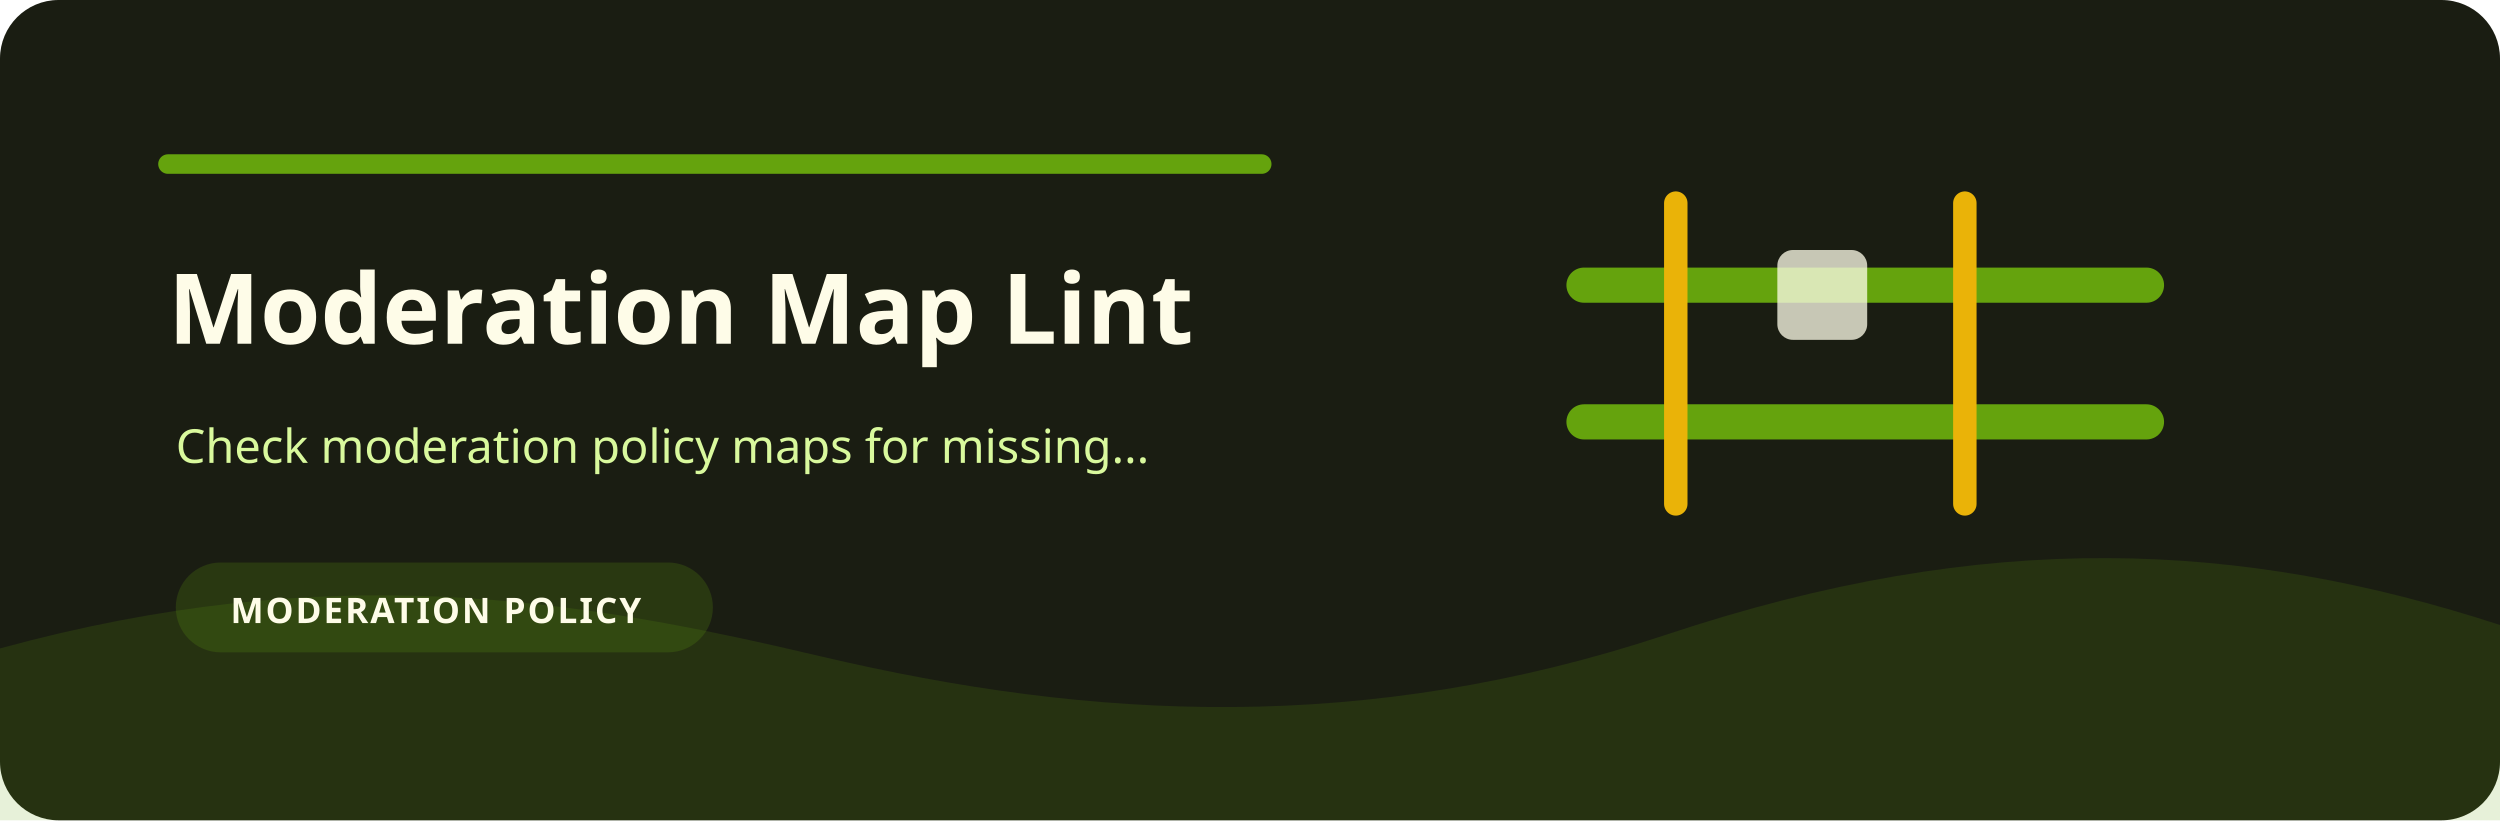
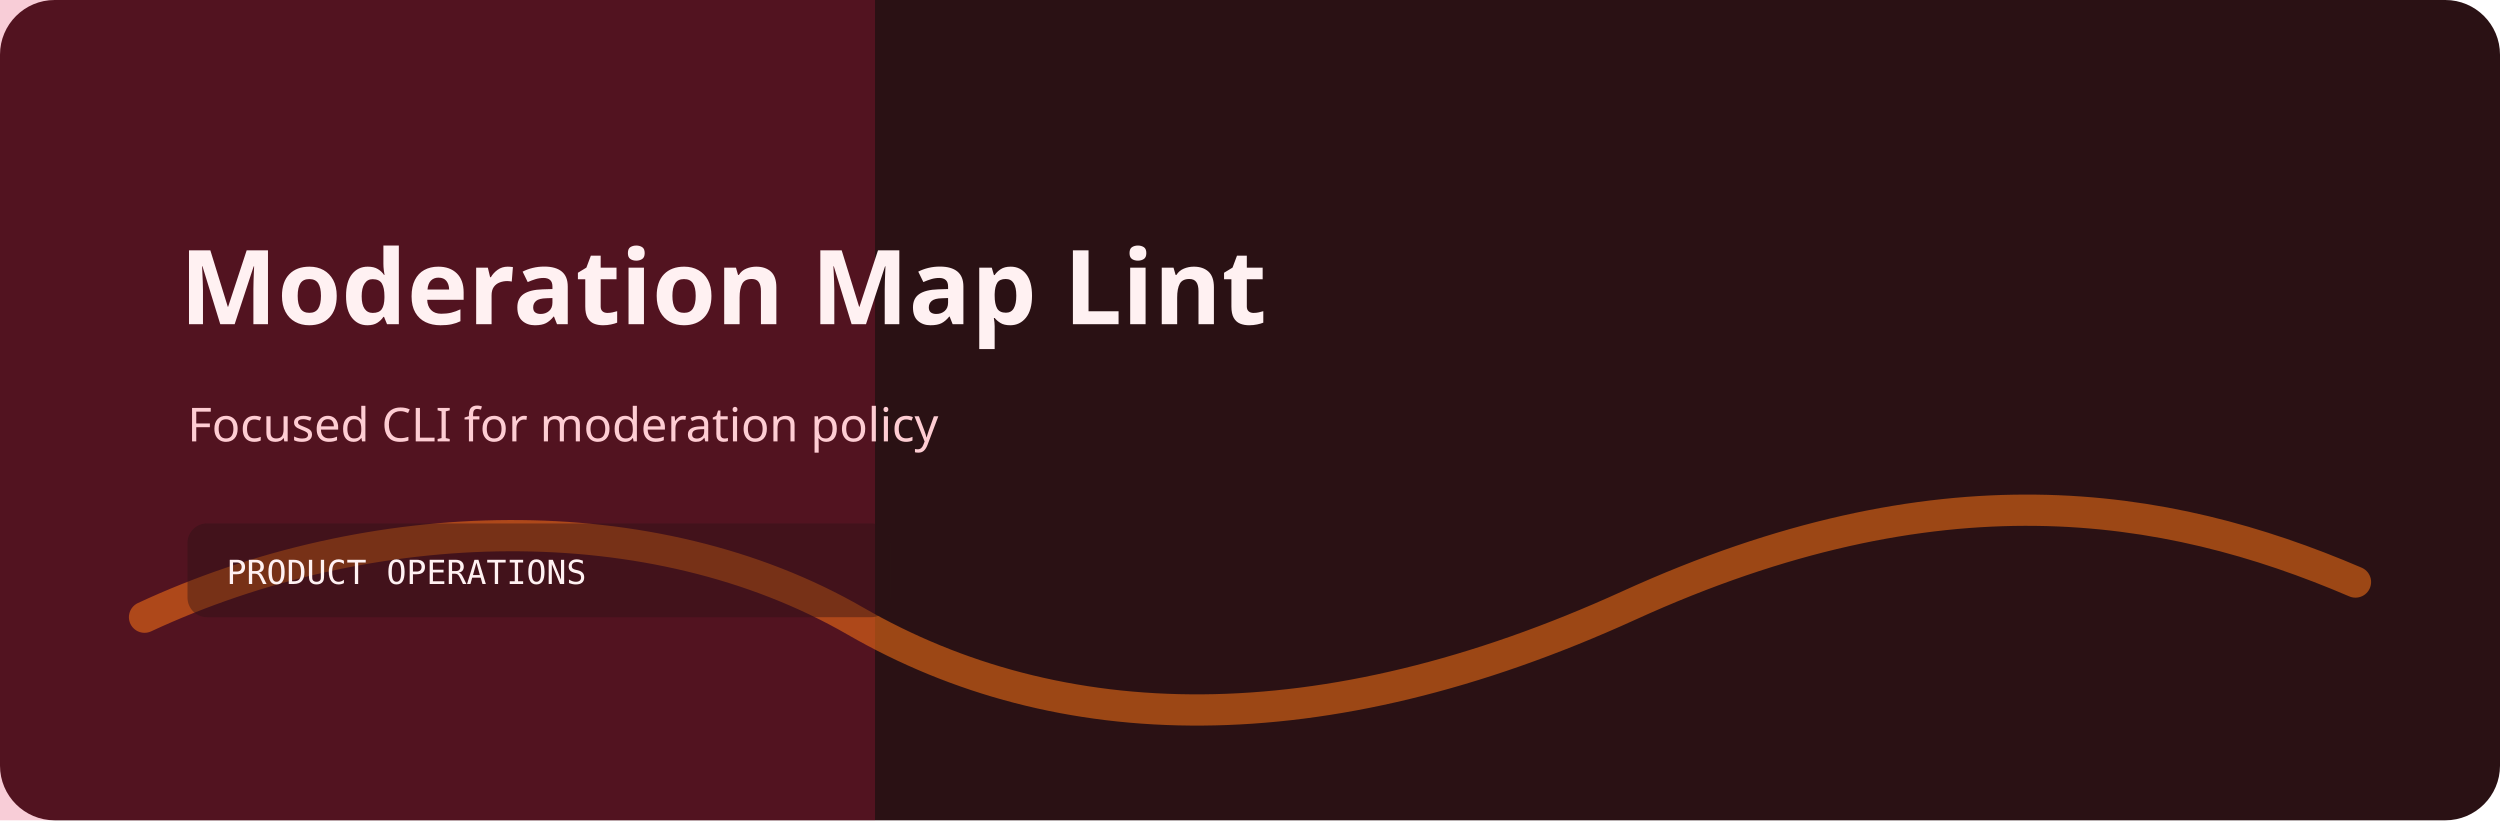
- <svg xmlns="http://www.w3.org/2000/svg" width="1280" height="420" viewBox="0 0 1280 420" fill="none" role="img" aria-label="Moderation Map Lint project cover">
-   <rect width="1280" height="420" rx="30" fill="#1a1d12" />
-   <path d="M0 332C168 286 293 306 420 336C560 369 699 376 853 325C1018 270 1148 277 1280 320V420H0V332Z" fill="#65a30d" opacity=".16" />
-   <path d="M86 84h560" stroke="#65a30d" stroke-width="10" stroke-linecap="round" />
-   <text x="86" y="176" fill="#fefce8" font-family="Aptos, Segoe UI, ui-sans-serif, system-ui" font-size="50" font-weight="800">Moderation Map Lint</text>
-   <text x="90" y="237" fill="#d9f99d" font-family="Aptos, Segoe UI, ui-sans-serif, system-ui" font-size="24" font-weight="500">Check moderation policy maps for missing...</text>
-   <rect x="90" y="288" width="275" height="46" rx="23" fill="#65a30d" opacity=".20" />
-   <text x="118" y="319" fill="#fefce8" font-family="Aptos, Segoe UI, ui-sans-serif, system-ui" font-size="18" font-weight="800" letter-spacing="1">MODERATION POLICY</text>
-   <path d="M811 146h288M811 216h288" stroke="#65a30d" stroke-width="18" stroke-linecap="round" />
-   <path d="M858 104v154M1006 104v154" stroke="#eab308" stroke-width="12" stroke-linecap="round" />
-   <rect x="910" y="128" width="46" height="46" rx="8" fill="#fefce8" opacity=".76" />
+ <svg xmlns="http://www.w3.org/2000/svg" width="1280" height="420" viewBox="0 0 1280 420" fill="none" role="img" aria-label="Moderation Map Lint cover">
+   <rect width="1280" height="420" rx="28" fill="#2a1114" />
+   <rect x="0" y="0" width="448" height="420" fill="#e11d48" opacity=".22" />
+   <path d="M74 316C190 262 334 258 438 318S676 382 834 310s274-54 372-12" stroke="#f97316" stroke-width="16" stroke-linecap="round" opacity=".55" />
+   <text x="92" y="166" fill="#fff1f2" font-family="Manrope, ui-sans-serif, system-ui" font-size="53" font-weight="850">Moderation Map Lint</text>
+   <text x="96" y="226" fill="#fecdd3" font-family="Manrope, ui-sans-serif, system-ui" font-size="24">Focused CLI for moderation policy</text>
+   <rect x="96" y="268" width="360" height="48" rx="10" fill="#2a1114" opacity=".42" />
+   <text x="116" y="299" fill="#fff1f2" font-family="ui-monospace, SFMono-Regular, Menlo, monospace" font-size="17">PRODUCT OPERATIONS</text>
</svg>
